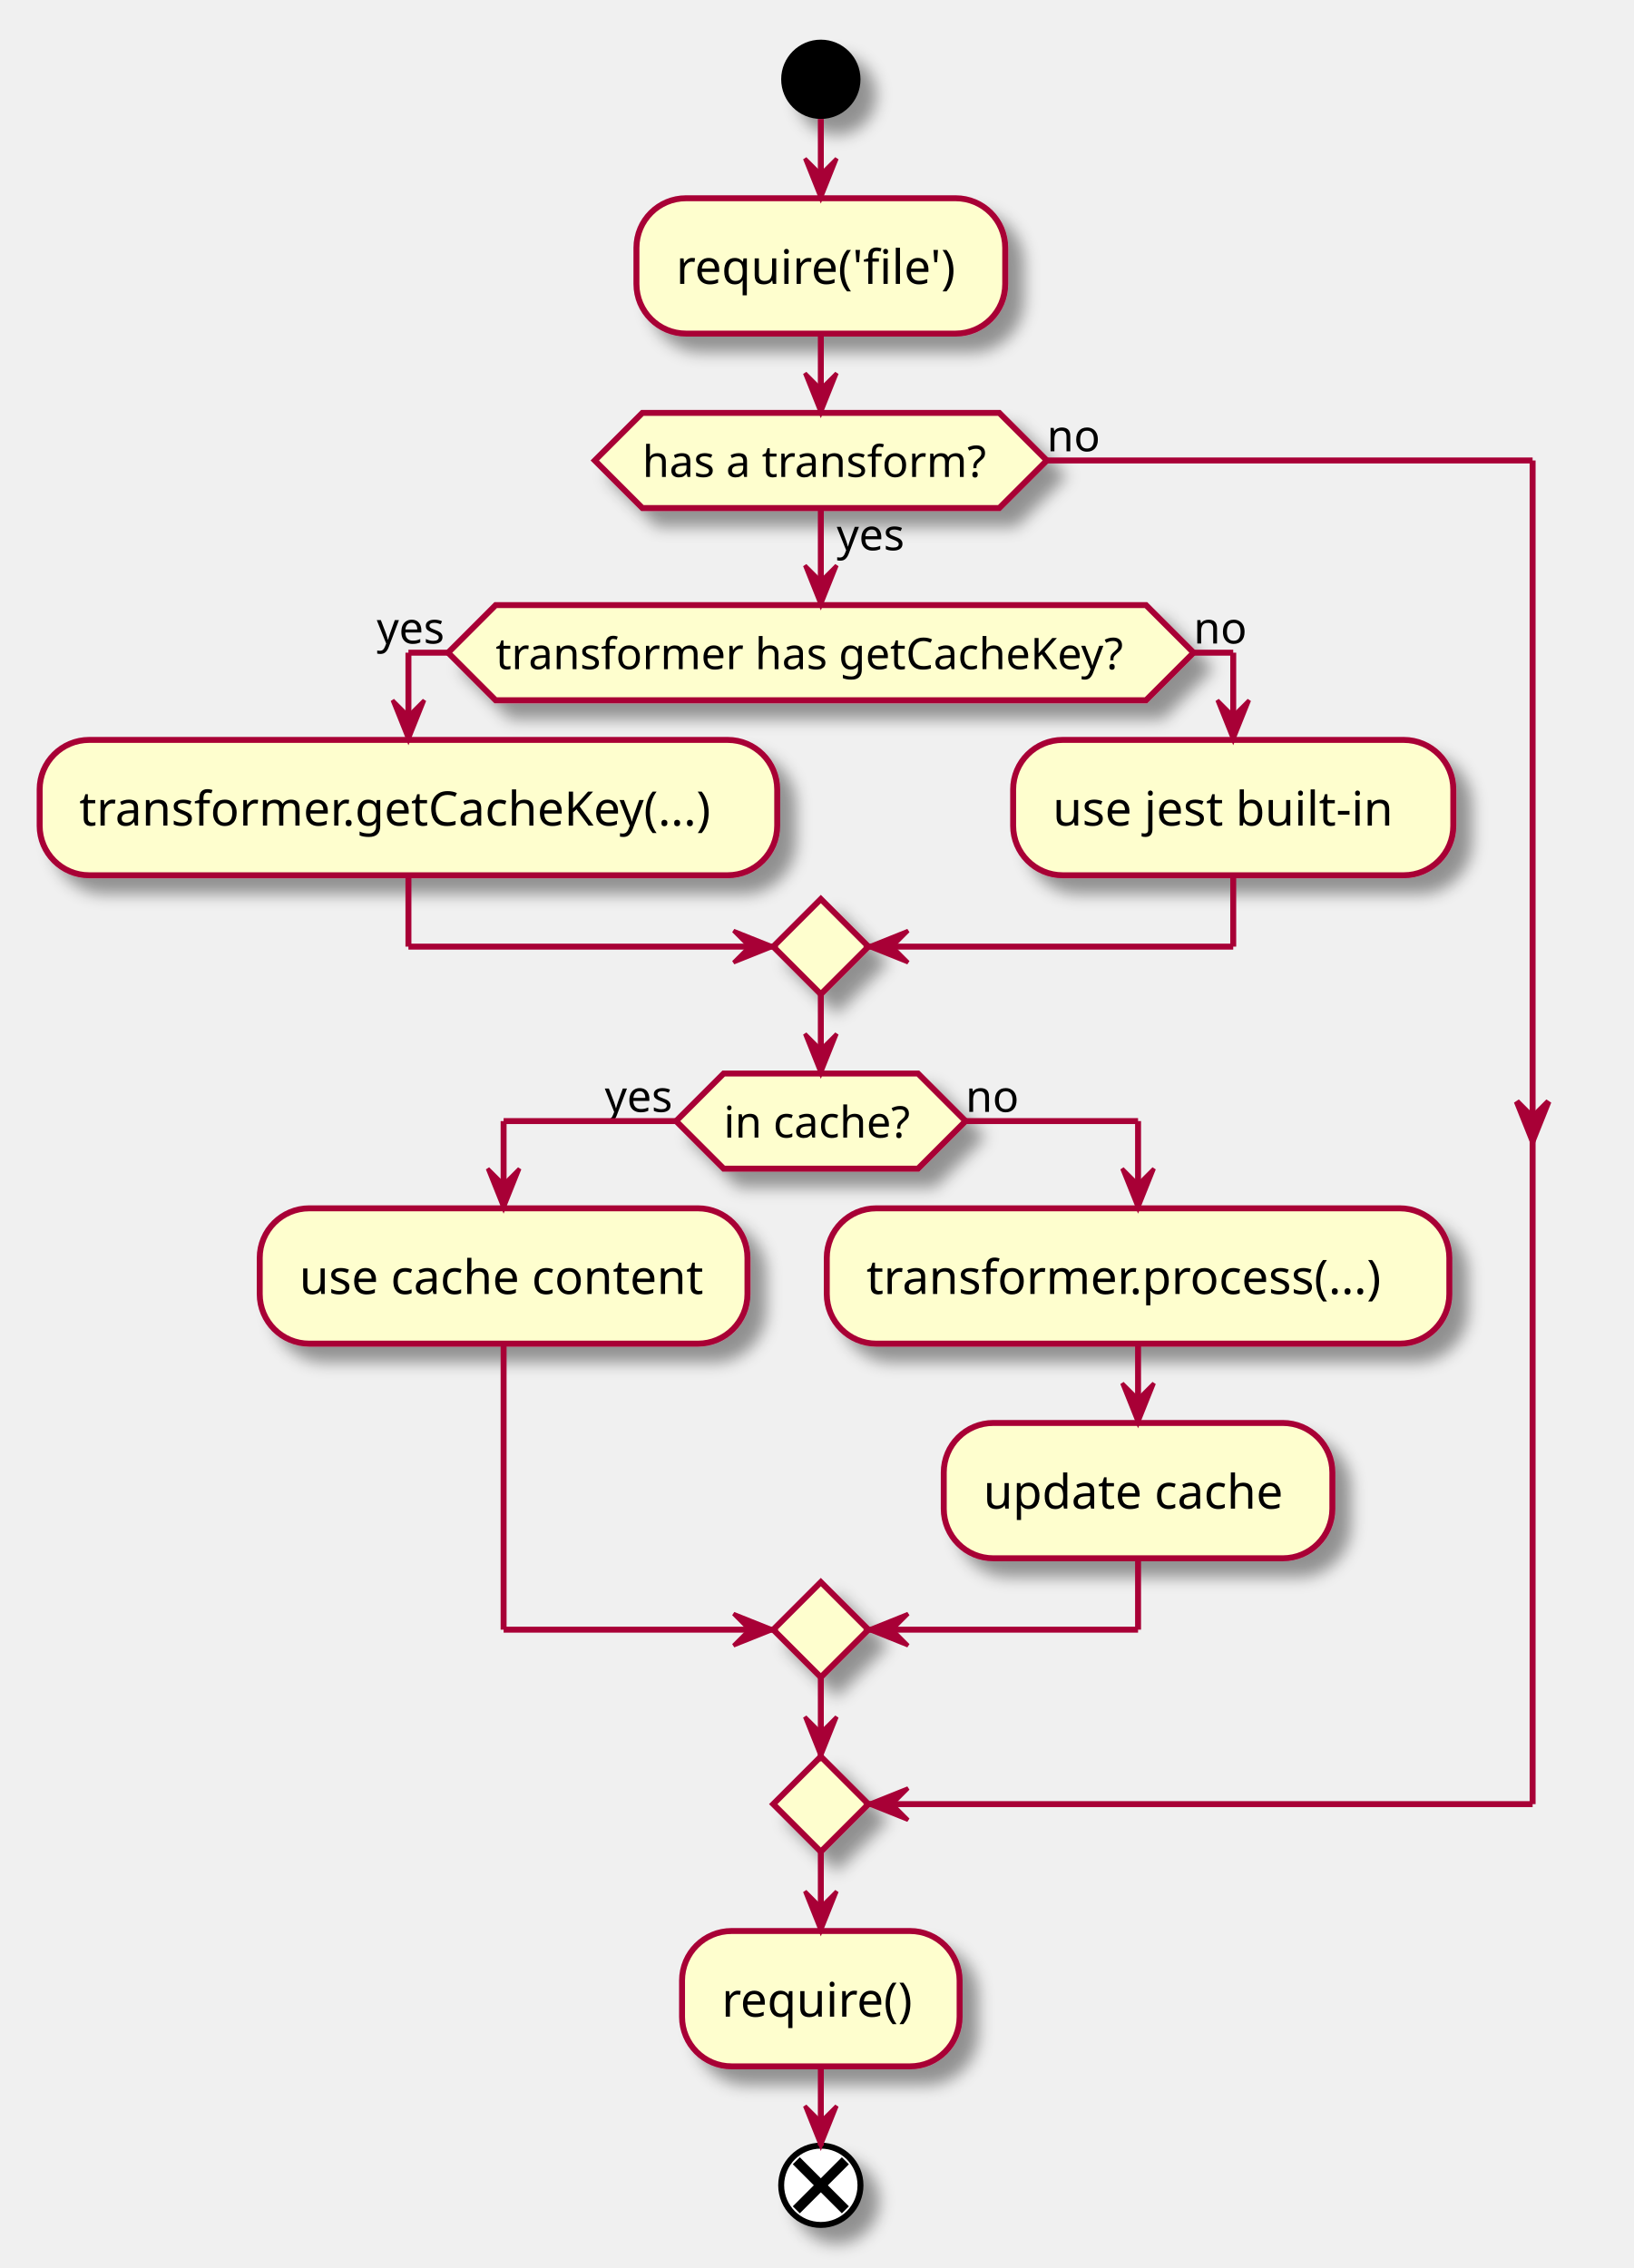
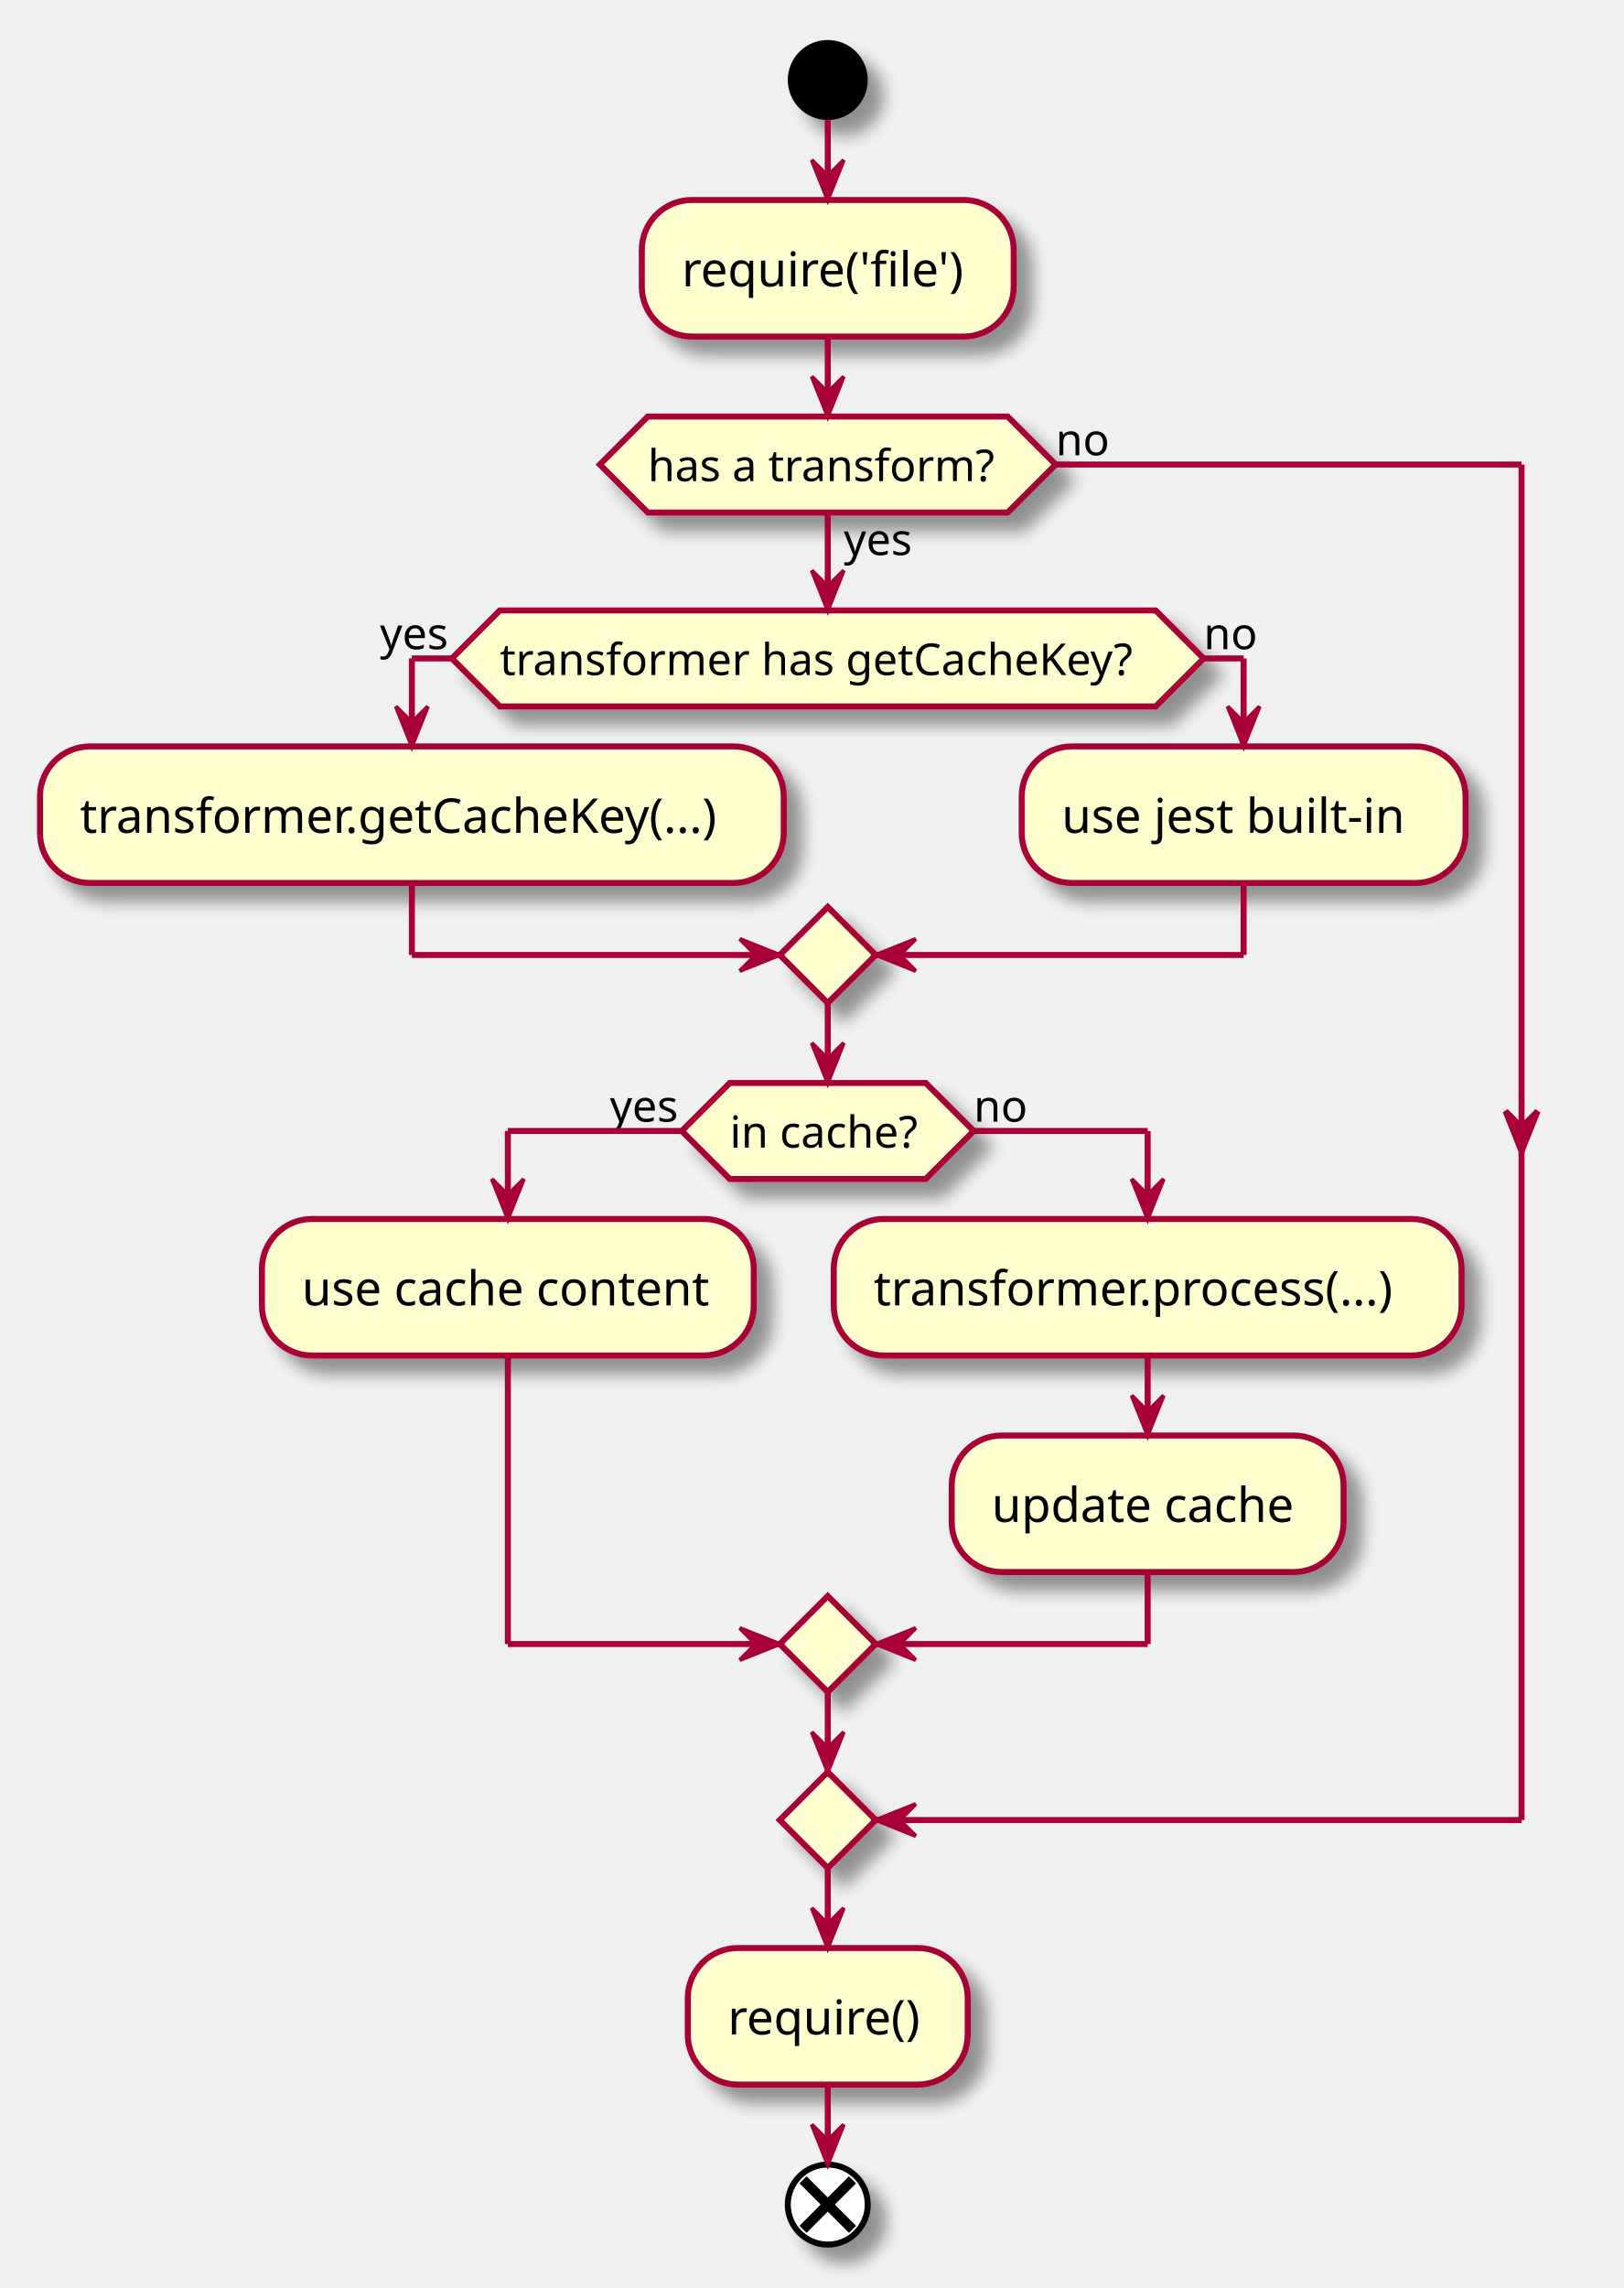
- <svg xmlns="http://www.w3.org/2000/svg" contentScriptType="application/ecmascript" contentStyleType="text/css" height="572px" preserveAspectRatio="none" style="width:412px;height:572px;" version="1.1" viewBox="0 0 412 572" width="412px" zoomAndPan="magnify">
+ <svg xmlns="http://www.w3.org/2000/svg" contentScriptType="application/ecmascript" contentStyleType="text/css" height="572px" preserveAspectRatio="none" style="width:406px;height:572px;" version="1.1" viewBox="0 0 406 572" width="406px" zoomAndPan="magnify">
  <defs>
    <filter height="300%" id="f17hjbfewotbn1" width="300%" x="-1" y="-1">
      <feGaussianBlur result="blurOut" stdDeviation="2.0" />
      <feColorMatrix in="blurOut" result="blurOut2" type="matrix" values="0 0 0 0 0 0 0 0 0 0 0 0 0 0 0 0 0 0 .4 0" />
      <feOffset dx="4.0" dy="4.0" in="blurOut2" result="blurOut3" />
      <feBlend in="SourceGraphic" in2="blurOut3" mode="normal" />
    </filter>
  </defs>
  <g>
    <ellipse cx="207" cy="20" fill="#000000" filter="url(#f17hjbfewotbn1)" rx="10" ry="10" style="stroke: none; stroke-width: 1.0;" />
    <rect fill="#FEFECE" filter="url(#f17hjbfewotbn1)" height="34.133" rx="12.5" ry="12.5" style="stroke: #A80036; stroke-width: 1.5;" width="93" x="160.5" y="50" />
    <text fill="#000000" font-family="sans-serif" font-size="12" lengthAdjust="spacingAndGlyphs" textLength="73" x="170.5" y="71.602">require('file')</text>
    <polygon fill="#FEFECE" filter="url(#f17hjbfewotbn1)" points="125,152.61,289,152.61,301,164.61,289,176.61,125,176.61,113,164.61,125,152.61" style="stroke: #A80036; stroke-width: 1.5;" />
    <text fill="#000000" font-family="sans-serif" font-size="11" lengthAdjust="spacingAndGlyphs" textLength="164" x="125" y="168.768">transformer has getCacheKey?</text>
    <text fill="#000000" font-family="sans-serif" font-size="11" lengthAdjust="spacingAndGlyphs" textLength="18" x="95" y="162.29">yes</text>
    <text fill="#000000" font-family="sans-serif" font-size="11" lengthAdjust="spacingAndGlyphs" textLength="14" x="301" y="162.29">no</text>
    <rect fill="#FEFECE" filter="url(#f17hjbfewotbn1)" height="34.133" rx="12.5" ry="12.5" style="stroke: #A80036; stroke-width: 1.5;" width="186" x="10" y="186.61" />
    <text fill="#000000" font-family="sans-serif" font-size="12" lengthAdjust="spacingAndGlyphs" textLength="166" x="20" y="208.212">transformer.getCacheKey(...)</text>
    <rect fill="#FEFECE" filter="url(#f17hjbfewotbn1)" height="34.133" rx="12.5" ry="12.5" style="stroke: #A80036; stroke-width: 1.5;" width="111" x="255.5" y="186.61" />
    <text fill="#000000" font-family="sans-serif" font-size="12" lengthAdjust="spacingAndGlyphs" textLength="91" x="265.5" y="208.212">use jest built-in</text>
    <polygon fill="#FEFECE" filter="url(#f17hjbfewotbn1)" points="207,226.743,219,238.743,207,250.743,195,238.743,207,226.743" style="stroke: #A80036; stroke-width: 1.5;" />
    <polygon fill="#FEFECE" filter="url(#f17hjbfewotbn1)" points="182.5,270.743,231.5,270.743,243.5,282.743,231.5,294.743,182.5,294.743,170.5,282.743,182.5,270.743" style="stroke: #A80036; stroke-width: 1.5;" />
    <text fill="#000000" font-family="sans-serif" font-size="11" lengthAdjust="spacingAndGlyphs" textLength="49" x="182.5" y="286.9">in cache?</text>
    <text fill="#000000" font-family="sans-serif" font-size="11" lengthAdjust="spacingAndGlyphs" textLength="18" x="152.5" y="280.423">yes</text>
    <text fill="#000000" font-family="sans-serif" font-size="11" lengthAdjust="spacingAndGlyphs" textLength="14" x="243.5" y="280.423">no</text>
    <rect fill="#FEFECE" filter="url(#f17hjbfewotbn1)" height="34.133" rx="12.5" ry="12.5" style="stroke: #A80036; stroke-width: 1.5;" width="123" x="65.5" y="304.743" />
    <text fill="#000000" font-family="sans-serif" font-size="12" lengthAdjust="spacingAndGlyphs" textLength="103" x="75.5" y="326.345">use cache content</text>
    <rect fill="#FEFECE" filter="url(#f17hjbfewotbn1)" height="34.133" rx="12.5" ry="12.5" style="stroke: #A80036; stroke-width: 1.5;" width="157" x="208.5" y="304.743" />
    <text fill="#000000" font-family="sans-serif" font-size="12" lengthAdjust="spacingAndGlyphs" textLength="137" x="218.5" y="326.345">transformer.process(...)</text>
    <rect fill="#FEFECE" filter="url(#f17hjbfewotbn1)" height="34.133" rx="12.5" ry="12.5" style="stroke: #A80036; stroke-width: 1.5;" width="98" x="238" y="358.876" />
    <text fill="#000000" font-family="sans-serif" font-size="12" lengthAdjust="spacingAndGlyphs" textLength="78" x="248" y="380.478">update cache</text>
    <polygon fill="#FEFECE" filter="url(#f17hjbfewotbn1)" points="207,399.009,219,411.009,207,423.009,195,411.009,207,399.009" style="stroke: #A80036; stroke-width: 1.5;" />
    <polygon fill="#FEFECE" filter="url(#f17hjbfewotbn1)" points="162,104.133,252,104.133,264,116.133,252,128.133,162,128.133,150,116.133,162,104.133" style="stroke: #A80036; stroke-width: 1.5;" />
    <text fill="#000000" font-family="sans-serif" font-size="11" lengthAdjust="spacingAndGlyphs" textLength="18" x="211" y="138.768">yes</text>
    <text fill="#000000" font-family="sans-serif" font-size="11" lengthAdjust="spacingAndGlyphs" textLength="90" x="162" y="120.29">has a transform?</text>
    <text fill="#000000" font-family="sans-serif" font-size="11" lengthAdjust="spacingAndGlyphs" textLength="14" x="264" y="113.812">no</text>
    <polygon fill="#FEFECE" filter="url(#f17hjbfewotbn1)" points="207,443.009,219,455.009,207,467.009,195,455.009,207,443.009" style="stroke: #A80036; stroke-width: 1.5;" />
    <rect fill="#FEFECE" filter="url(#f17hjbfewotbn1)" height="34.133" rx="12.5" ry="12.5" style="stroke: #A80036; stroke-width: 1.5;" width="70" x="172" y="487.009" />
    <text fill="#000000" font-family="sans-serif" font-size="12" lengthAdjust="spacingAndGlyphs" textLength="50" x="182" y="508.61">require()</text>
    <ellipse cx="207" cy="551.142" fill="#FFFFFF" filter="url(#f17hjbfewotbn1)" rx="10" ry="10" style="stroke: #000000; stroke-width: 1.5;" />
    <line style="stroke: #000000; stroke-width: 2.5;" x1="200.813" x2="213.187" y1="544.954" y2="557.329" />
    <line style="stroke: #000000; stroke-width: 2.5;" x1="213.187" x2="200.813" y1="544.954" y2="557.329" />
    <line style="stroke: #A80036; stroke-width: 1.5;" x1="207" x2="207" y1="30" y2="50" />
    <polygon fill="#A80036" points="203,40,207,50,211,40,207,44" style="stroke: #A80036; stroke-width: 1.0;" />
    <line style="stroke: #A80036; stroke-width: 1.5;" x1="113" x2="103" y1="164.61" y2="164.61" />
    <line style="stroke: #A80036; stroke-width: 1.5;" x1="103" x2="103" y1="164.61" y2="186.61" />
    <polygon fill="#A80036" points="99,176.61,103,186.61,107,176.61,103,180.61" style="stroke: #A80036; stroke-width: 1.0;" />
    <line style="stroke: #A80036; stroke-width: 1.5;" x1="301" x2="311" y1="164.61" y2="164.61" />
    <line style="stroke: #A80036; stroke-width: 1.5;" x1="311" x2="311" y1="164.61" y2="186.61" />
    <polygon fill="#A80036" points="307,176.61,311,186.61,315,176.61,311,180.61" style="stroke: #A80036; stroke-width: 1.0;" />
    <line style="stroke: #A80036; stroke-width: 1.5;" x1="103" x2="103" y1="220.743" y2="238.743" />
    <line style="stroke: #A80036; stroke-width: 1.5;" x1="103" x2="195" y1="238.743" y2="238.743" />
    <polygon fill="#A80036" points="185,234.743,195,238.743,185,242.743,189,238.743" style="stroke: #A80036; stroke-width: 1.0;" />
    <line style="stroke: #A80036; stroke-width: 1.5;" x1="311" x2="311" y1="220.743" y2="238.743" />
    <line style="stroke: #A80036; stroke-width: 1.5;" x1="311" x2="219" y1="238.743" y2="238.743" />
    <polygon fill="#A80036" points="229,234.743,219,238.743,229,242.743,225,238.743" style="stroke: #A80036; stroke-width: 1.0;" />
    <line style="stroke: #A80036; stroke-width: 1.5;" x1="287" x2="287" y1="338.876" y2="358.876" />
    <polygon fill="#A80036" points="283,348.876,287,358.876,291,348.876,287,352.876" style="stroke: #A80036; stroke-width: 1.0;" />
    <line style="stroke: #A80036; stroke-width: 1.5;" x1="170.5" x2="127" y1="282.743" y2="282.743" />
    <line style="stroke: #A80036; stroke-width: 1.5;" x1="127" x2="127" y1="282.743" y2="304.743" />
    <polygon fill="#A80036" points="123,294.743,127,304.743,131,294.743,127,298.743" style="stroke: #A80036; stroke-width: 1.0;" />
    <line style="stroke: #A80036; stroke-width: 1.5;" x1="243.5" x2="287" y1="282.743" y2="282.743" />
    <line style="stroke: #A80036; stroke-width: 1.5;" x1="287" x2="287" y1="282.743" y2="304.743" />
    <polygon fill="#A80036" points="283,294.743,287,304.743,291,294.743,287,298.743" style="stroke: #A80036; stroke-width: 1.0;" />
    <line style="stroke: #A80036; stroke-width: 1.5;" x1="127" x2="127" y1="338.876" y2="411.009" />
    <line style="stroke: #A80036; stroke-width: 1.5;" x1="127" x2="195" y1="411.009" y2="411.009" />
    <polygon fill="#A80036" points="185,407.009,195,411.009,185,415.009,189,411.009" style="stroke: #A80036; stroke-width: 1.0;" />
    <line style="stroke: #A80036; stroke-width: 1.5;" x1="287" x2="287" y1="393.009" y2="411.009" />
    <line style="stroke: #A80036; stroke-width: 1.5;" x1="287" x2="219" y1="411.009" y2="411.009" />
    <polygon fill="#A80036" points="229,407.009,219,411.009,229,415.009,225,411.009" style="stroke: #A80036; stroke-width: 1.0;" />
    <line style="stroke: #A80036; stroke-width: 1.5;" x1="207" x2="207" y1="250.743" y2="270.743" />
    <polygon fill="#A80036" points="203,260.743,207,270.743,211,260.743,207,264.743" style="stroke: #A80036; stroke-width: 1.0;" />
    <line style="stroke: #A80036; stroke-width: 1.5;" x1="207" x2="207" y1="128.133" y2="152.61" />
    <polygon fill="#A80036" points="203,142.61,207,152.61,211,142.61,207,146.61" style="stroke: #A80036; stroke-width: 1.0;" />
-     <line style="stroke: #A80036; stroke-width: 1.5;" x1="264" x2="386.5" y1="116.133" y2="116.133" />
-     <polygon fill="#A80036" points="382.5,277.81,386.5,287.81,390.5,277.81,386.5,281.81" style="stroke: #A80036; stroke-width: 1.5;" />
-     <line style="stroke: #A80036; stroke-width: 1.5;" x1="386.5" x2="386.5" y1="116.133" y2="455.009" />
-     <line style="stroke: #A80036; stroke-width: 1.5;" x1="386.5" x2="219" y1="455.009" y2="455.009" />
+     <line style="stroke: #A80036; stroke-width: 1.5;" x1="264" x2="380.5" y1="116.133" y2="116.133" />
+     <polygon fill="#A80036" points="376.5,277.81,380.5,287.81,384.5,277.81,380.5,281.81" style="stroke: #A80036; stroke-width: 1.5;" />
+     <line style="stroke: #A80036; stroke-width: 1.5;" x1="380.5" x2="380.5" y1="116.133" y2="455.009" />
+     <line style="stroke: #A80036; stroke-width: 1.5;" x1="380.5" x2="219" y1="455.009" y2="455.009" />
    <polygon fill="#A80036" points="229,451.009,219,455.009,229,459.009,225,455.009" style="stroke: #A80036; stroke-width: 1.0;" />
    <line style="stroke: #A80036; stroke-width: 1.5;" x1="207" x2="207" y1="423.009" y2="443.009" />
    <polygon fill="#A80036" points="203,433.009,207,443.009,211,433.009,207,437.009" style="stroke: #A80036; stroke-width: 1.0;" />
    <line style="stroke: #A80036; stroke-width: 1.5;" x1="207" x2="207" y1="84.133" y2="104.133" />
    <polygon fill="#A80036" points="203,94.133,207,104.133,211,94.133,207,98.133" style="stroke: #A80036; stroke-width: 1.0;" />
    <line style="stroke: #A80036; stroke-width: 1.5;" x1="207" x2="207" y1="467.009" y2="487.009" />
    <polygon fill="#A80036" points="203,477.009,207,487.009,211,477.009,207,481.009" style="stroke: #A80036; stroke-width: 1.0;" />
    <line style="stroke: #A80036; stroke-width: 1.5;" x1="207" x2="207" y1="521.142" y2="541.142" />
    <polygon fill="#A80036" points="203,531.142,207,541.142,211,531.142,207,535.142" style="stroke: #A80036; stroke-width: 1.0;" />
  </g>
</svg>
